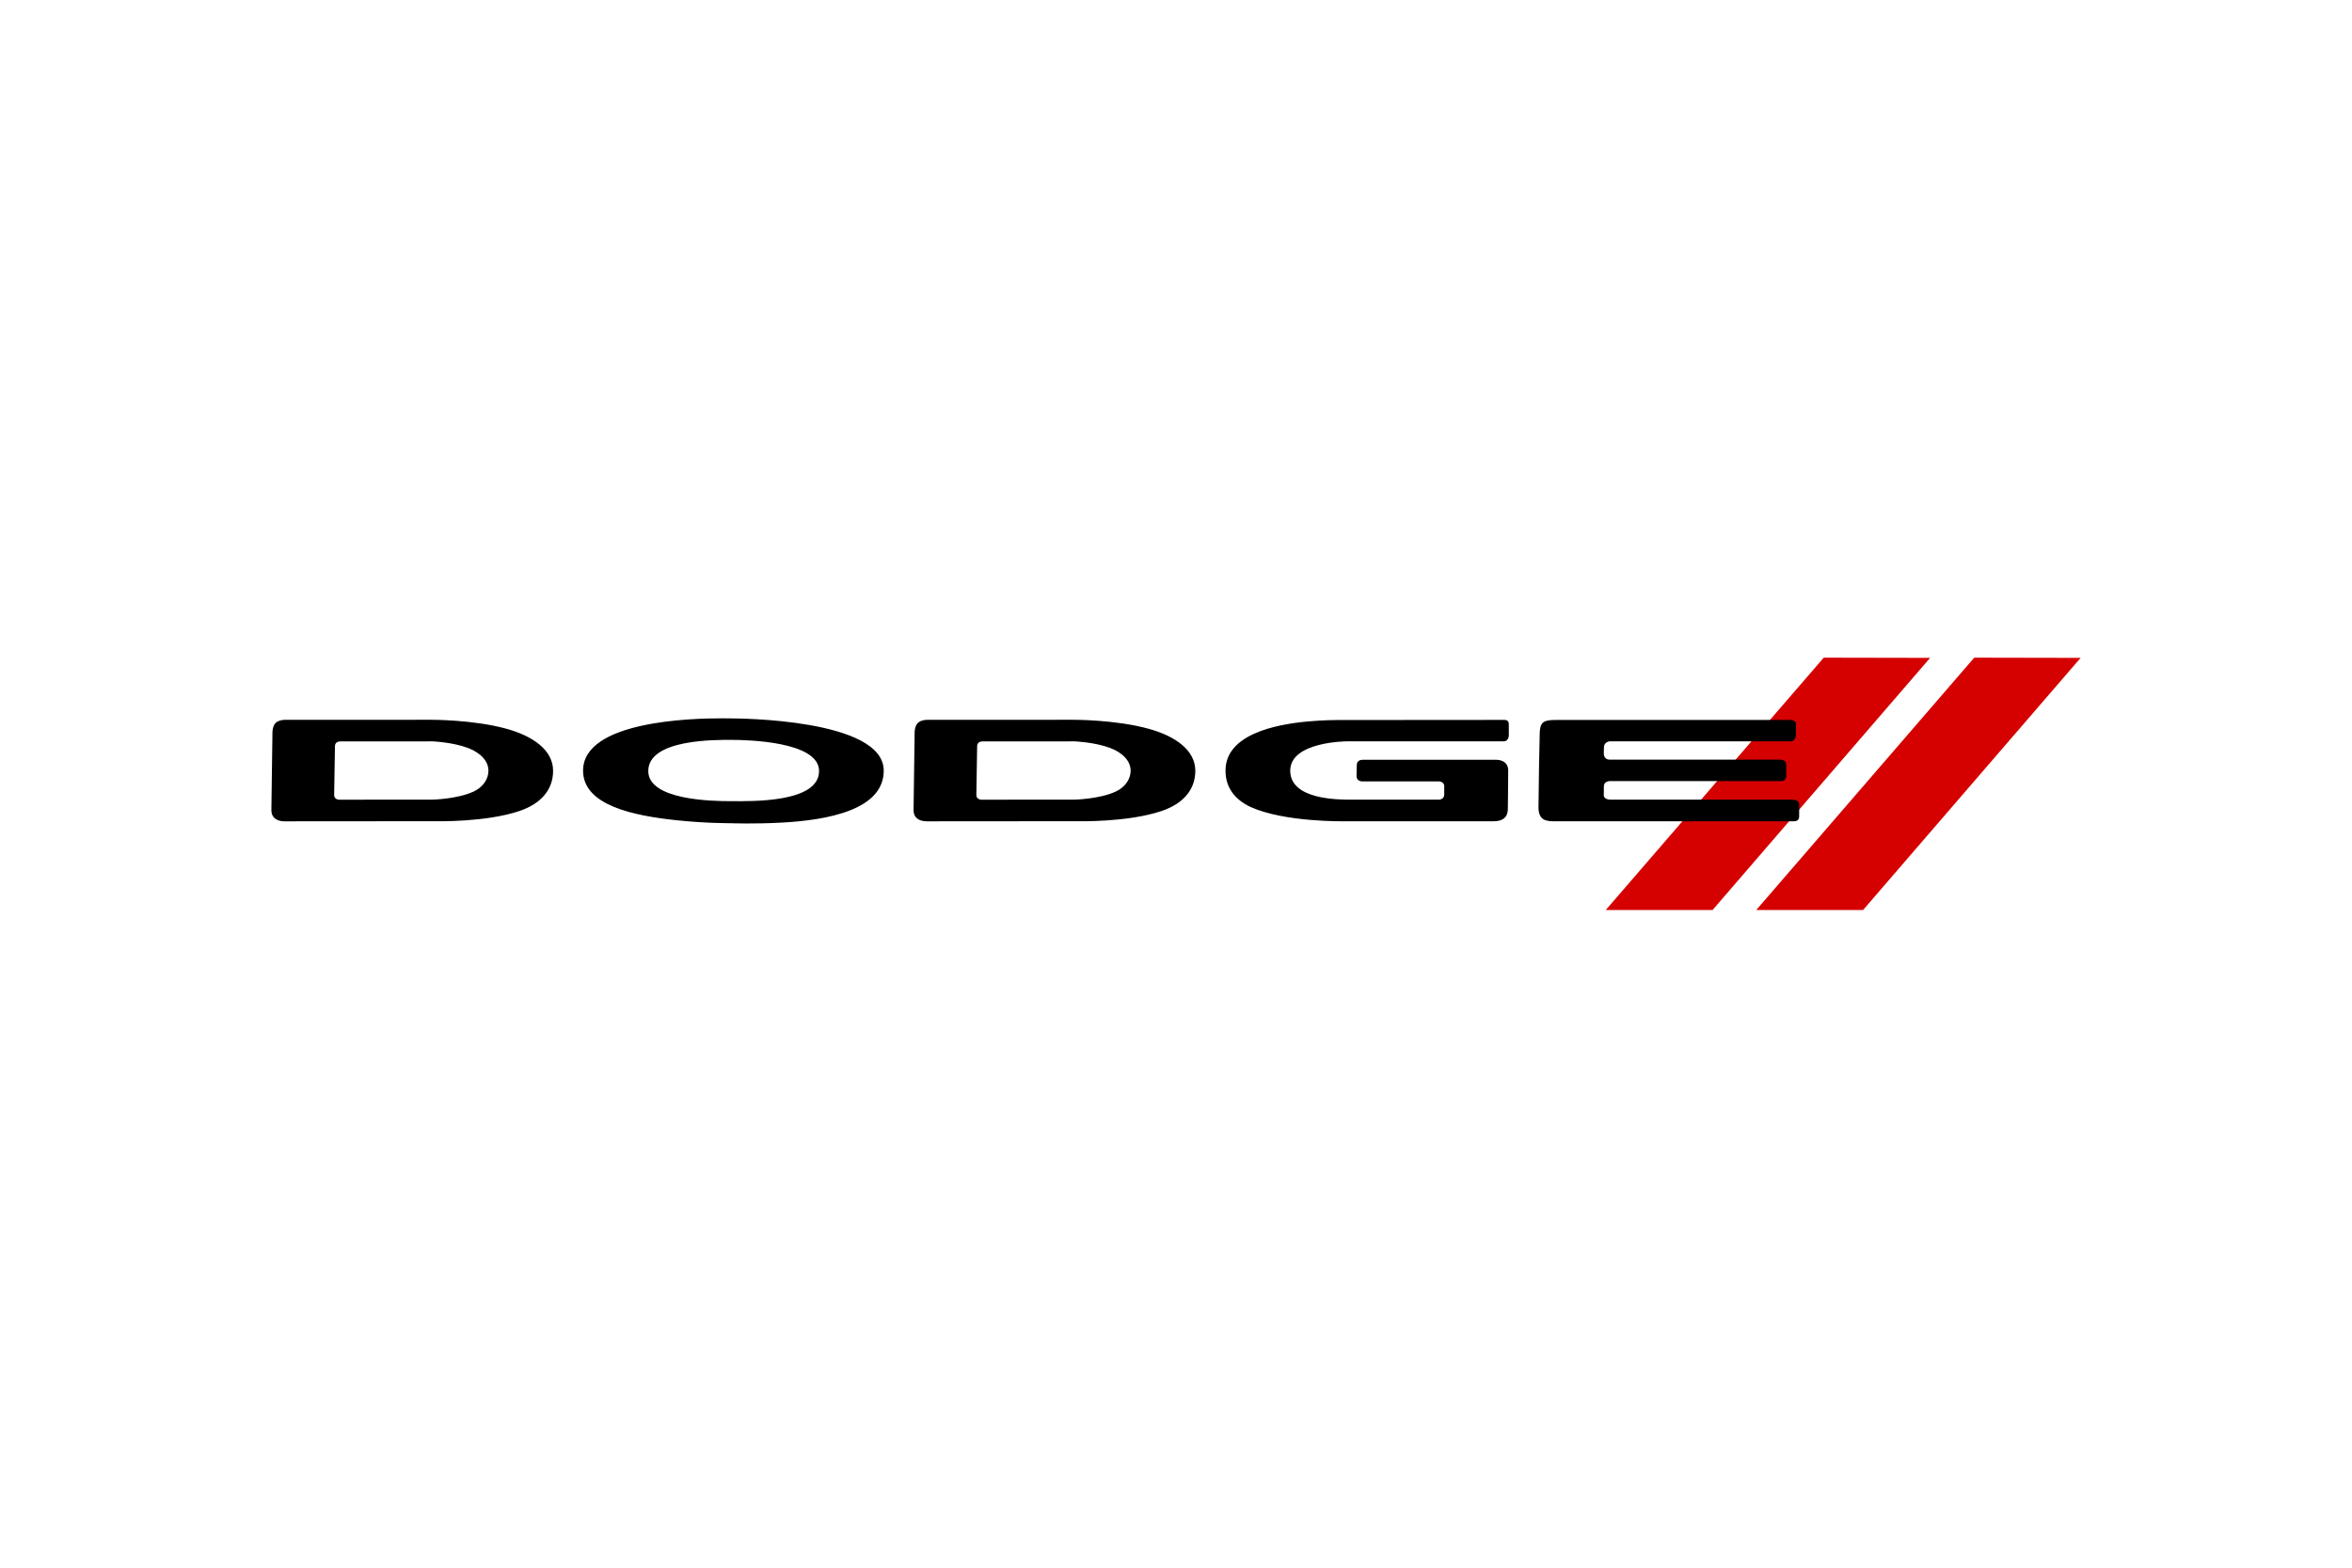
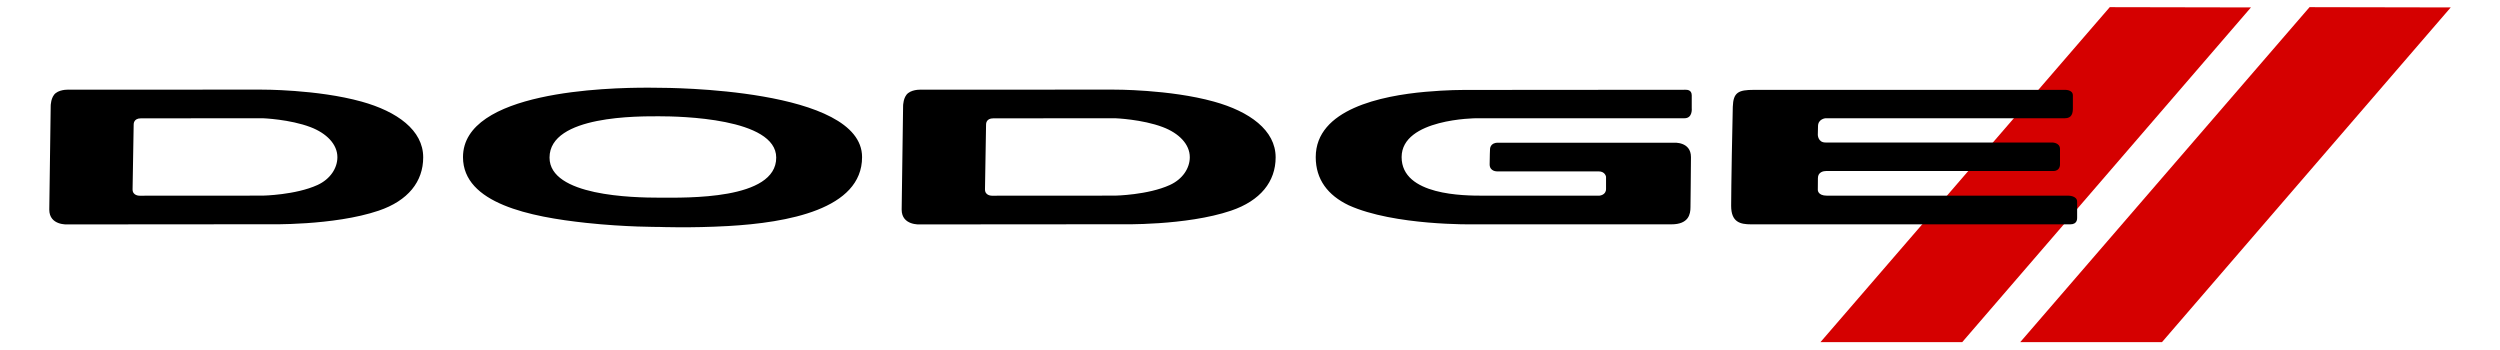
- <svg xmlns="http://www.w3.org/2000/svg" height="800" width="1200" viewBox="-37.199 -8.649 322.395 51.894">
+ <svg xmlns="http://www.w3.org/2000/svg" viewBox="-5.089 -0.739 258.174 36.073">
  <g fill-rule="evenodd">
    <path fill="#d50000" d="M212.786 0l-29.88 34.596h14.64l29.82-34.568-14.58-.028zm20.63 0l-29.88 34.596h14.64l29.82-34.568-14.58-.028z" />
    <path d="M61.857 8.316c-4.243-.013-19.133.362-19.133 7.171 0 4.791 6.966 6.171 12.717 6.791 4.071.439 7.522.418 7.522.418s3.235.129 7.154-.093c6.08-.346 13.82-1.716 13.82-7.118 0-7.132-20.21-7.158-20.988-7.158-.097 0-.486-.01-1.092-.012zm-39.972.199l-19.743.008c0 0-.925-.079-1.476.352-.515.402-.519 1.309-.519 1.309L0 20.906c0 1.661 1.885 1.53 1.885 1.53l20.689-.016s6.8.169 11.438-1.402c3.04-1.029 4.603-3.002 4.603-5.508 0-2.804-2.701-4.74-6.361-5.756-4.598-1.275-10.369-1.238-10.369-1.238zm88.021 0l-19.736.008s-.926-.079-1.477.352c-.515.402-.519 1.309-.519 1.309l-.149 10.722c0 1.661 1.885 1.53 1.885 1.53l20.696-.016s6.79.169 11.43-1.402c3.04-1.029 4.61-3.002 4.61-5.508 0-2.804-2.7-4.74-6.37-5.756-4.59-1.275-10.37-1.238-10.37-1.238zm59.07.016c-.18 0-22.9.018-22.9.018s-1.7-.01-3.96.193c-4.53.406-11.33 1.788-11.33 6.746 0 2.307 1.25 3.941 3.41 4.973 4.7 2.126 12.88 1.967 12.88 1.967h20.44c1.79 0 1.97-1.058 1.97-1.772 0-.713.05-3.541.05-5.168 0-1.626-1.76-1.488-1.76-1.488h-18.19c-.8 0-.8.651-.8.651s-.04.838-.04 1.582c0 .746.76.726.76.726h10.49c.69 0 .77.557.77.557v1.26c0 .648-.69.691-.69.691h-12.04c-1.86 0-8.38 0-8.38-3.979 0-3.978 7.7-4.015 7.7-4.015h21.51c.87 0 .75-1.047.75-1.047V9.115c0-.57-.46-.584-.64-.584zm7.06.01c-1.61 0-2.13.263-2.18 1.75-.04 1.176-.17 8.523-.17 10.223 0 1.698.94 1.914 2.06 1.914h32.96c.74 0 .71-.574.71-.705v-1.637c0-.623-.91-.619-.91-.619h-24.93c-.97 0-.94-.602-.94-.602s.01-.57.01-1.207c0-.635.58-.738.86-.738h23.46c.69 0 .68-.648.68-.648v-1.621c0-.701-.85-.674-.85-.674h-23.37c-.78 0-.79-.791-.79-.791l.02-.883c0-.766.77-.83.77-.83h24.72c.73 0 .83-.527.83-1.047V9.115c0-.631-.87-.574-.87-.574zm-113.02 2.729c2.066 0 12.055.18 12.055 4.267.011 4.391-9.321 4.137-12.055 4.137-2.735 0-11.355-.168-11.355-4.137 0-4.392 9.288-4.267 11.355-4.267zm-40.947.203s2.776.107 4.898.912c1.663.631 2.786 1.769 2.786 3.109 0 1.128-.731 2.265-2.053 2.871-2.261 1.035-5.641 1.098-5.641 1.098l-12.738.008s-.719.018-.719-.649c0 0 .113-6.597.113-6.683 0-.087-.008-.658.751-.658.874 0 12.602-.008 12.602-.008zm88.022 0s2.78.107 4.9.912c1.67.631 2.79 1.769 2.79 3.109 0 1.128-.73 2.265-2.06 2.871-2.26 1.035-5.64 1.098-5.64 1.098l-12.735.008s-.716.018-.716-.649c0 0 .111-6.597.111-6.683 0-.087-.008-.658.752-.658.873 0 12.598-.008 12.598-.008z" />
  </g>
</svg>
